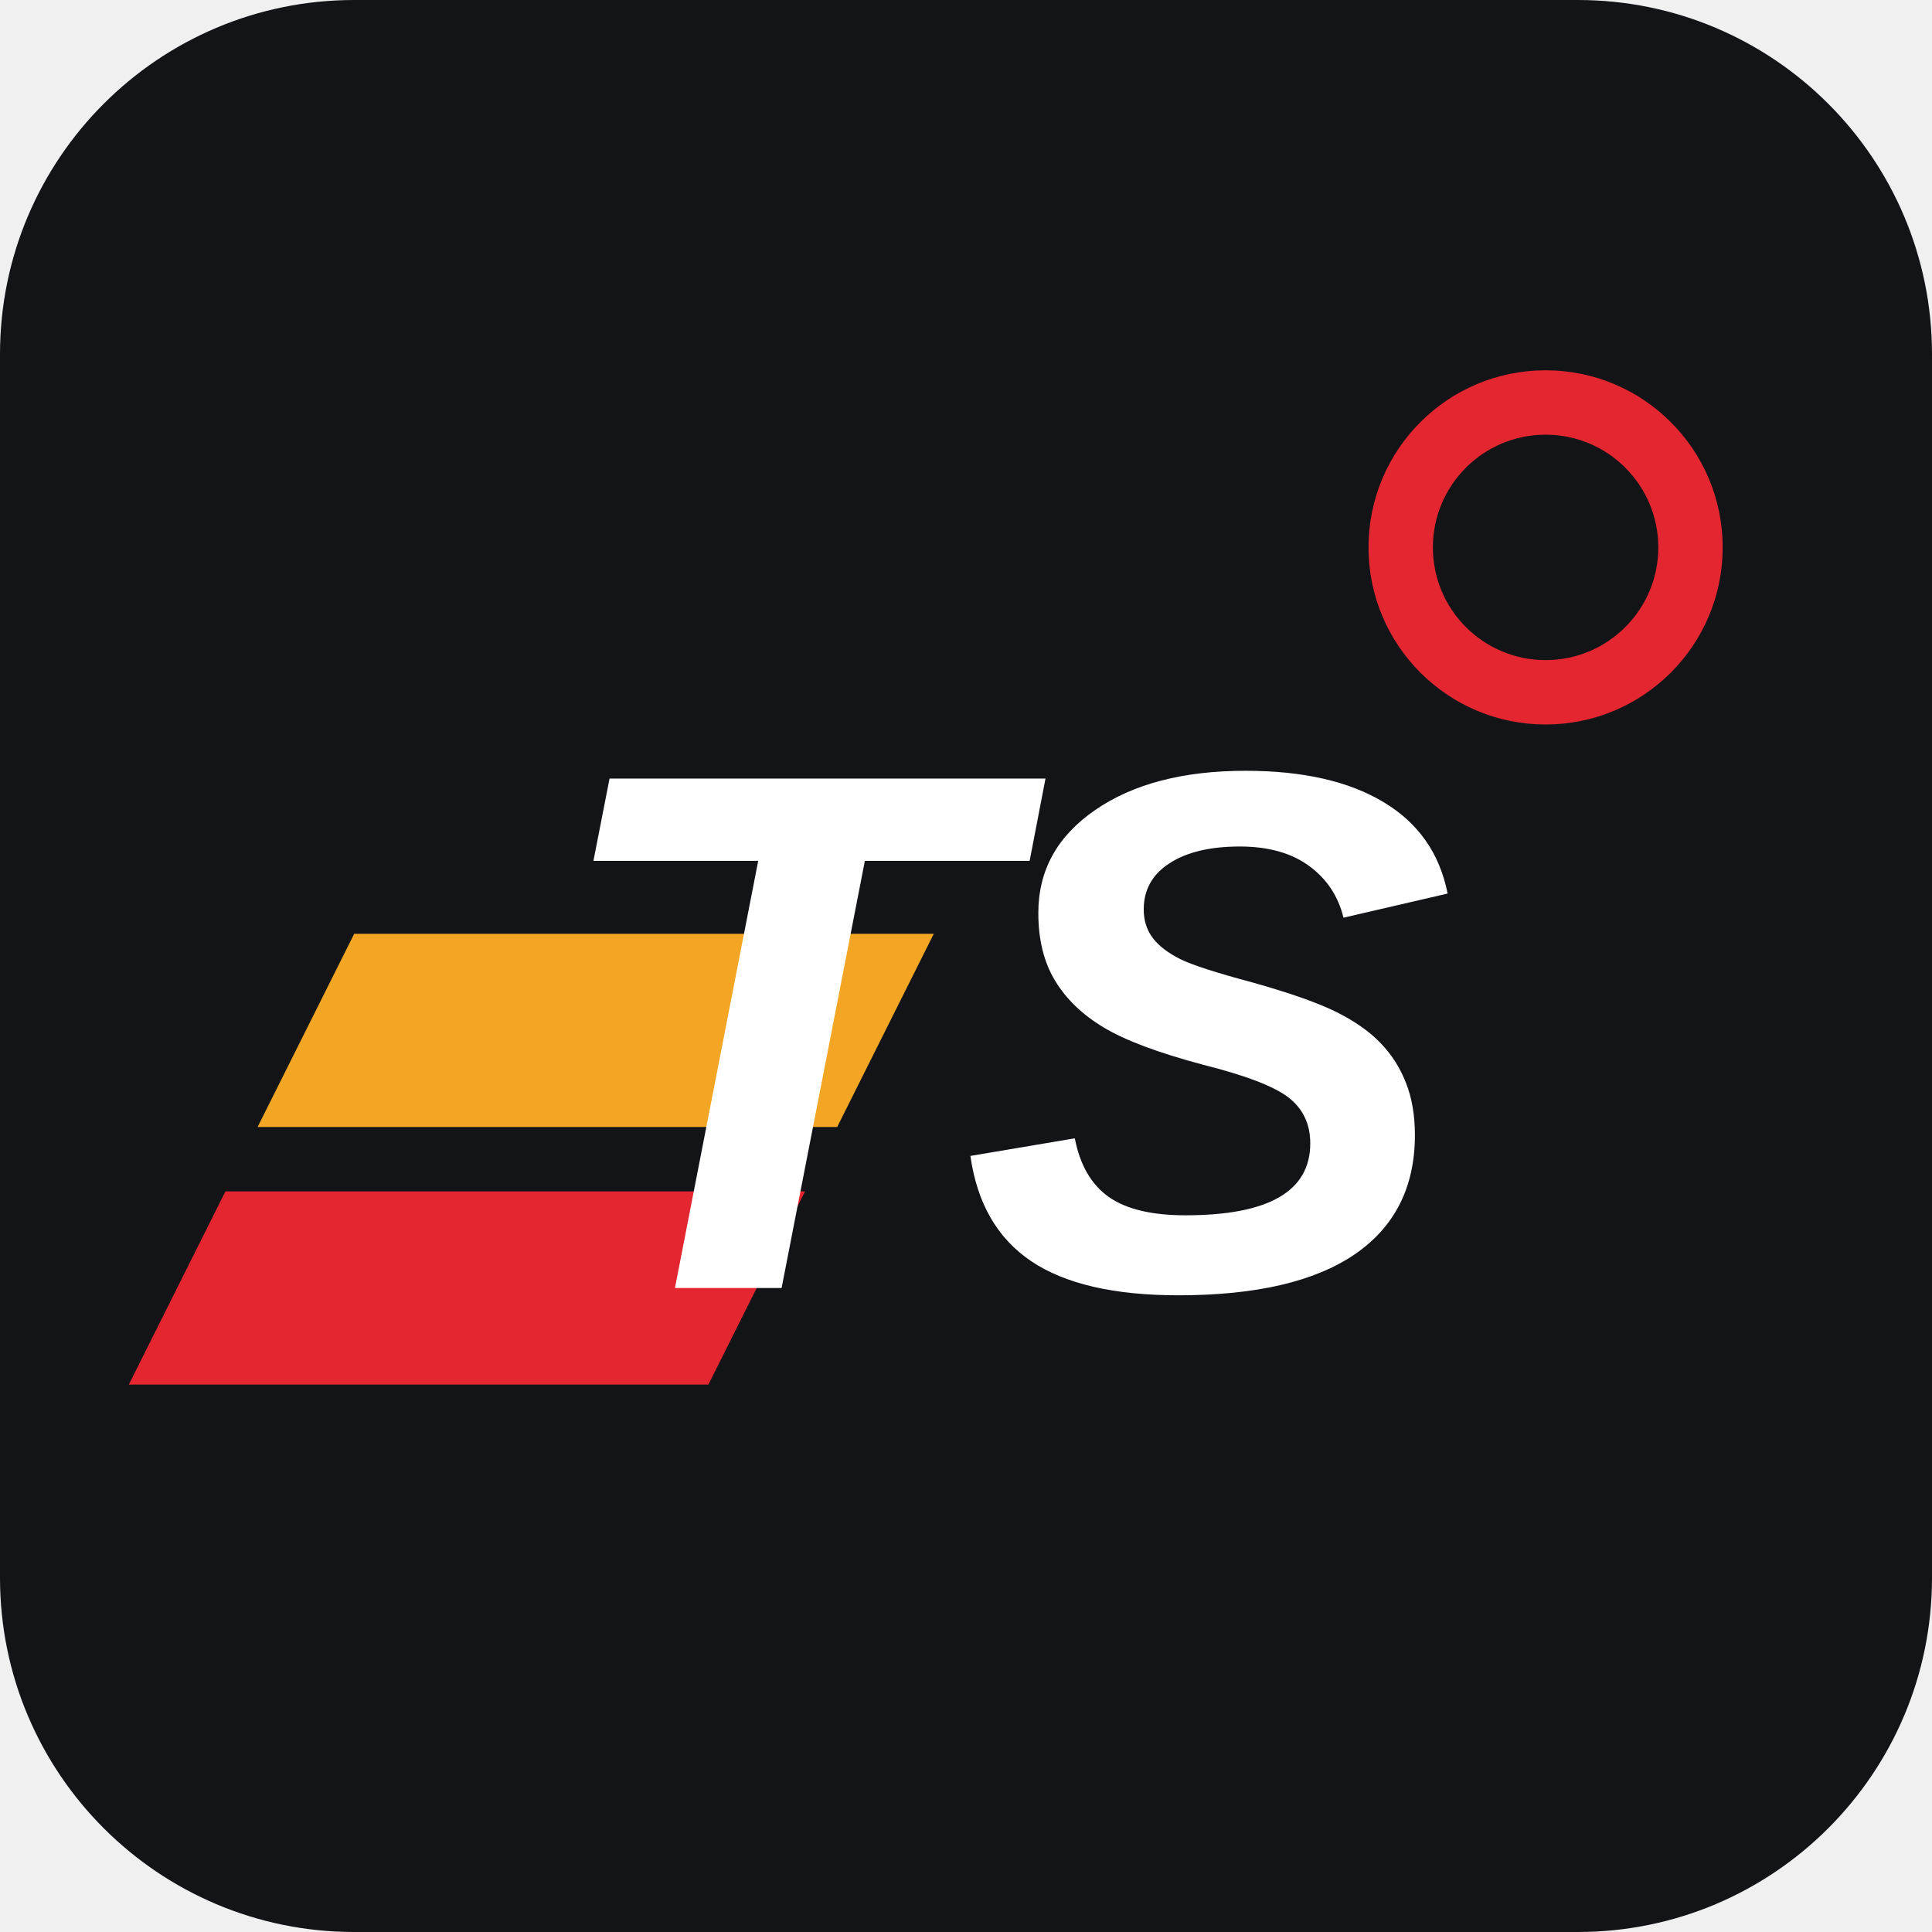
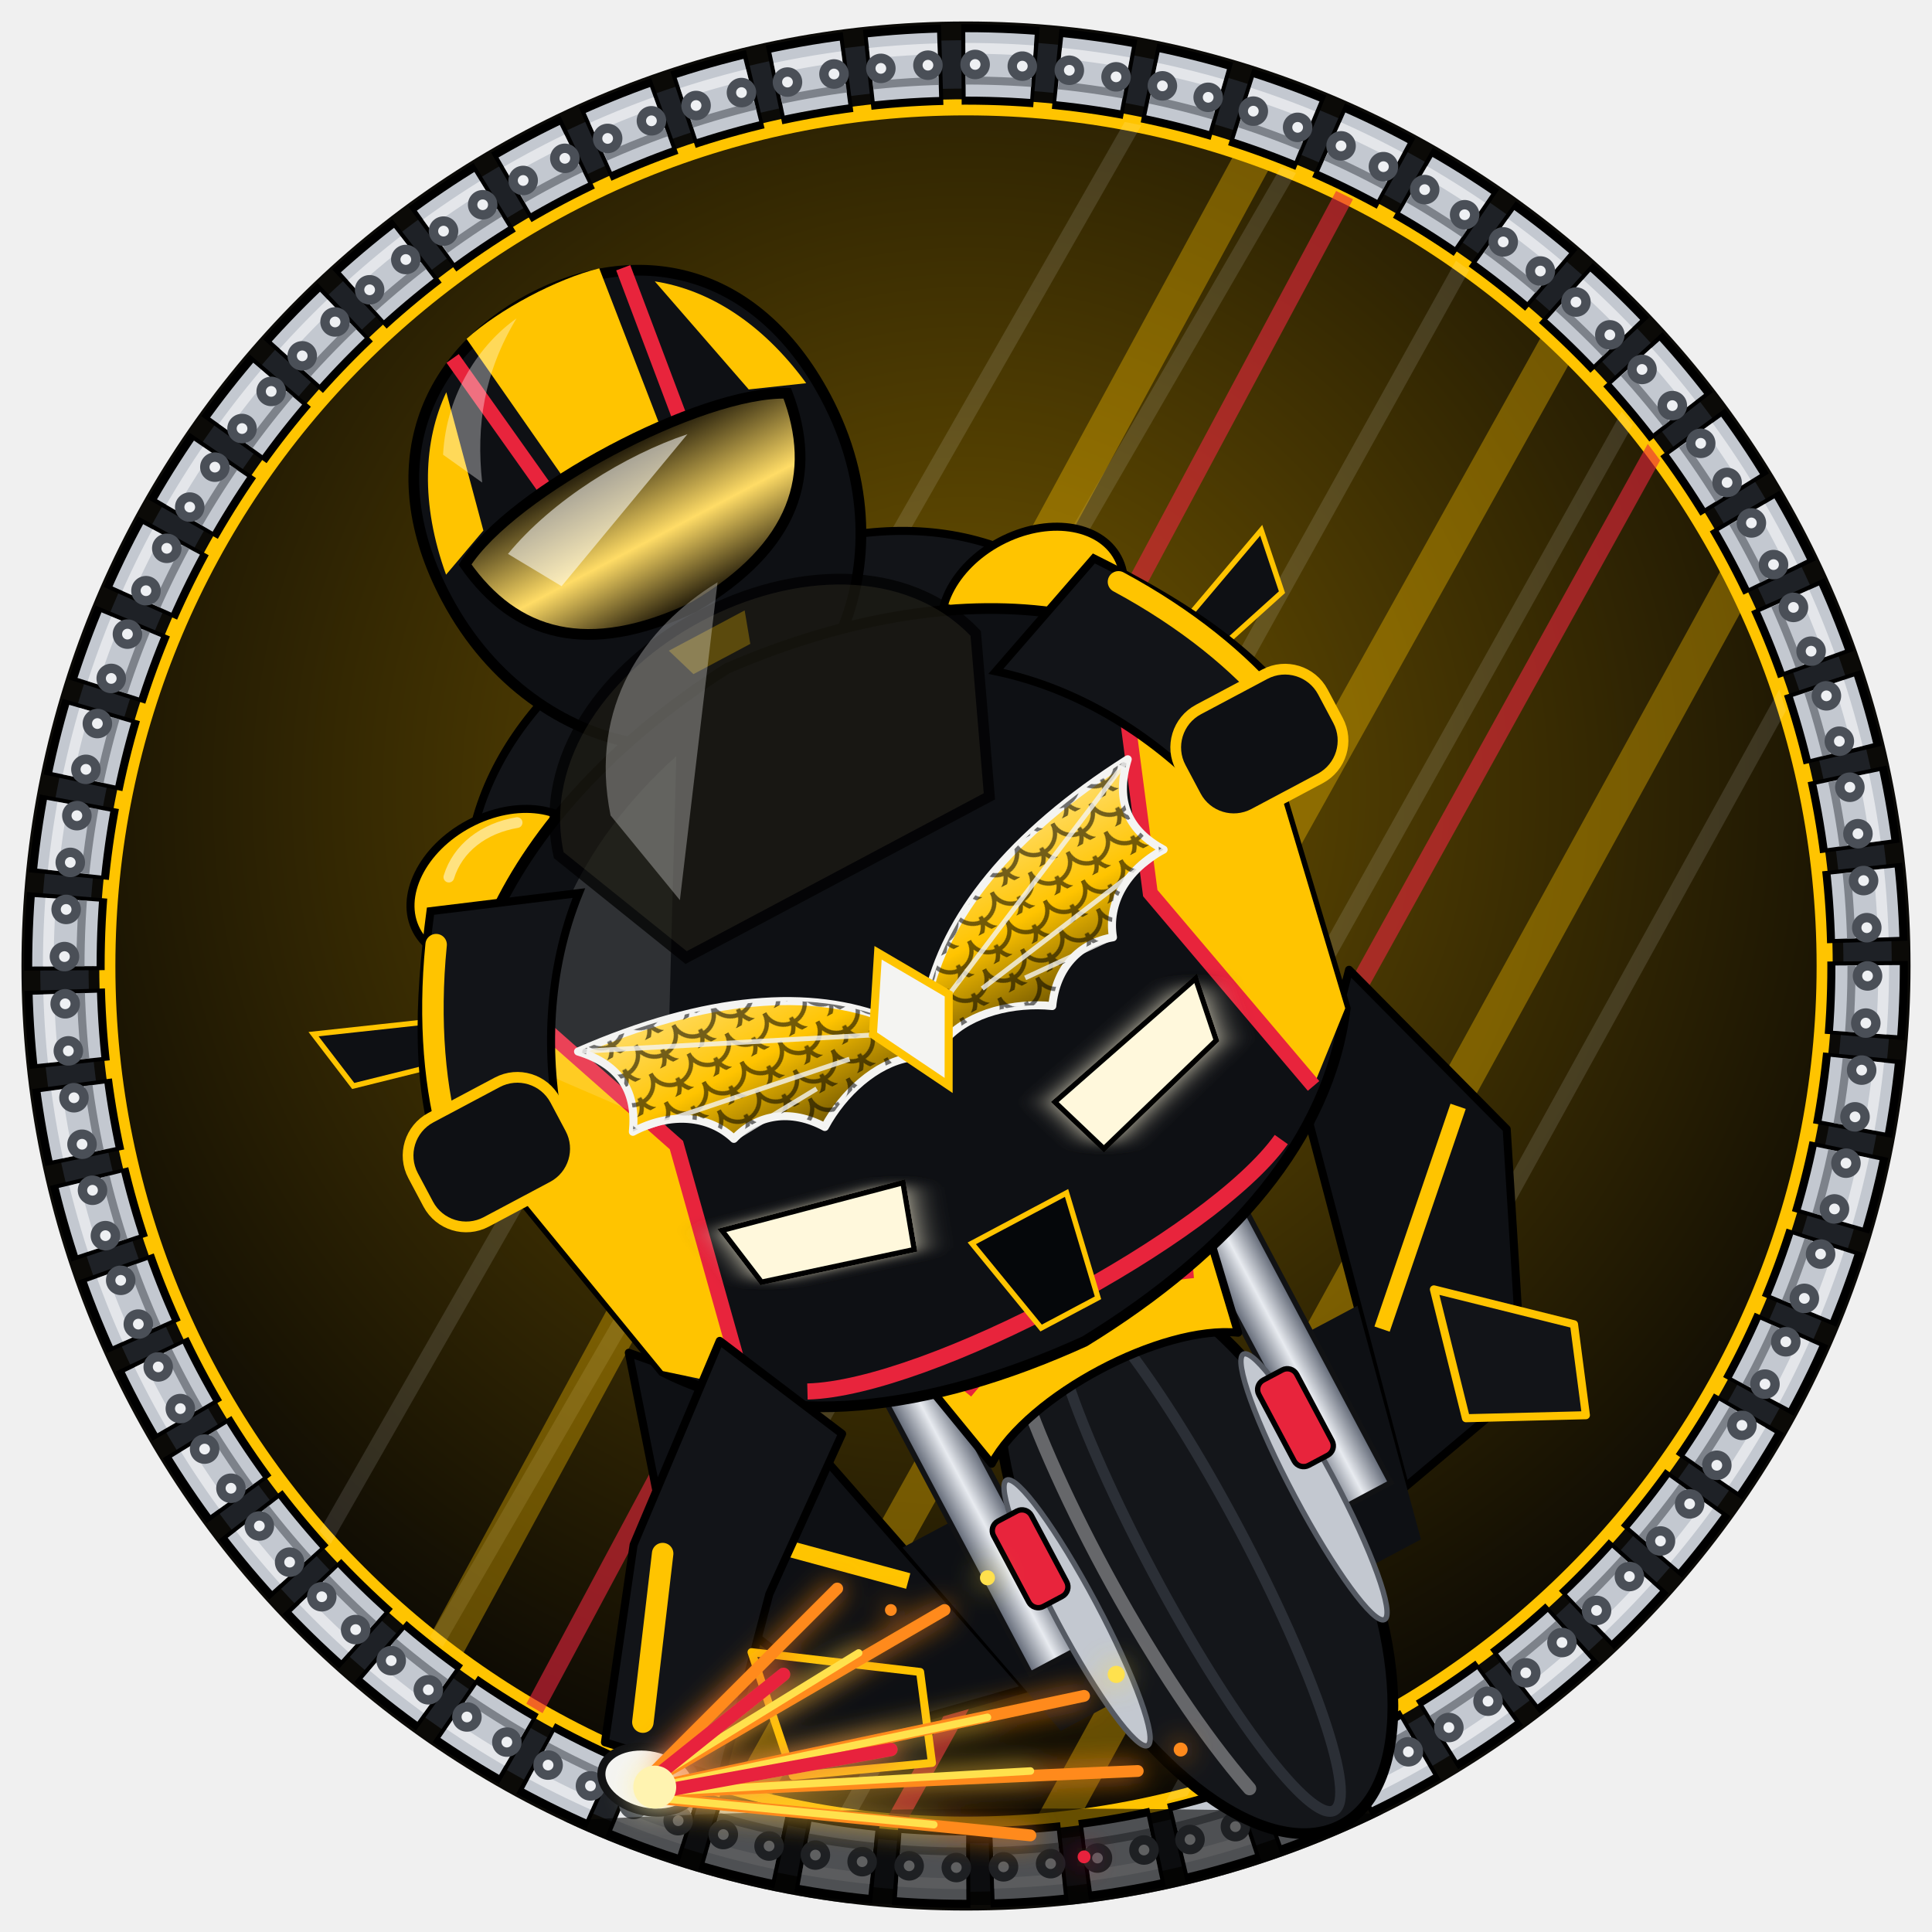
- <svg xmlns="http://www.w3.org/2000/svg" viewBox="0 0 120 120">
-   <rect width="120" height="120" rx="22" fill="#121418" />
-   <path d="M14 74 L50 74 L44 86 L8 86 Z" fill="#e3262f" />
-   <path d="M22 58 L58 58 L52 70 L16 70 Z" fill="#f5a524" />
-   <text x="62" y="80" font-family="Arial Black,Arial,sans-serif" font-weight="900" font-style="italic" font-size="46" fill="#fff" text-anchor="middle" letter-spacing="-2">TS</text>
-   <circle cx="96" cy="34" r="9" fill="none" stroke="#e3262f" stroke-width="4" />
+ <svg xmlns="http://www.w3.org/2000/svg" viewBox="30 40 360 360" role="img" aria-label="Moto Speed: piloto en moto deportiva con emblema de alas de dragón">
+   <defs>
+     <linearGradient id="vg" x1="0" y1="0" x2="0" y2="1">
+       <stop offset="0" stop-color="#1A1406" />
+       <stop offset="0.55" stop-color="#FFDC66" />
+       <stop offset="1" stop-color="#1A1406" />
+     </linearGradient>
+     <linearGradient id="wgr" x1="0" y1="0" x2="0" y2="1">
+       <stop offset="0" stop-color="#FFDC66" />
+       <stop offset="0.5" stop-color="#FFC400" />
+       <stop offset="1" stop-color="#735800" />
+     </linearGradient>
+     <linearGradient id="fk" x1="0" y1="0" x2="1" y2="0">
+       <stop offset="0" stop-color="#5B6270" />
+       <stop offset="0.5" stop-color="#E8EBF0" />
+       <stop offset="1" stop-color="#5B6270" />
+     </linearGradient>
+     <radialGradient id="bgc" cx="0.5" cy="0.4" r="0.6">
+       <stop offset="0" stop-color="#735800" />
+       <stop offset="1" stop-color="#0A0804" />
+     </radialGradient>
+     <pattern id="sc" width="8" height="6" patternUnits="userSpaceOnUse">
+       <path d="M0 0 A4 4 0 0 0 8 0 M-4 3 A4 4 0 0 0 4 3 M4 3 A4 4 0 0 0 12 3 M0 6 A4 4 0 0 0 8 6" fill="none" stroke="rgba(0,0,0,0.55)" stroke-width="0.8" />
+     </pattern>
+     <filter id="gl" x="-1" y="-1" width="3" height="3">
+       <feGaussianBlur stdDeviation="2.5" result="b" />
+       <feMerge>
+         <feMergeNode in="b" />
+         <feMergeNode in="SourceGraphic" />
+       </feMerge>
+     </filter>
+     <clipPath id="cc">
+       <circle cx="210" cy="220" r="160" />
+     </clipPath>
+     <clipPath id="todo">
+       <circle cx="210" cy="220" r="176" />
+     </clipPath>
+   </defs>
+   <g clip-path="url(#todo)">
+     <circle cx="210" cy="220" r="176" fill="#0B0A07" />
+     <circle cx="210" cy="220" r="160" fill="url(#bgc)" stroke="#FFC400" stroke-width="3" />
+     <g clip-path="url(#cc)" stroke-linecap="round">
+       <path d="M330 40 L130 400 M360 70 L170 410 M300 20 L80 400 M390 120 L230 410 M260 30 L60 380" stroke="#FFFFFF" stroke-width="3" opacity="0.12" />
+       <path d="M345 60 L150 410 M285 30 L95 380 M380 100 L210 410" stroke="#FFC400" stroke-width="7" opacity="0.35" />
+       <path d="M366 74 L180 410 M300 40 L118 380" stroke="#E8243C" stroke-width="3.5" opacity="0.6" />
+     </g>
+     <circle cx="210" cy="220" r="168" fill="none" stroke="#1E2126" stroke-width="9" />
+     <circle cx="210" cy="220" r="168" fill="none" stroke="#000000" stroke-width="15" stroke-dasharray="14 3.593" stroke-dashoffset="0.75" />
+     <circle cx="210" cy="220" r="168" fill="none" stroke="#C3C8D0" stroke-width="12" stroke-dasharray="12.5 5.093" />
+     <circle cx="210" cy="220" r="171" fill="none" stroke="#FFFFFF" stroke-width="2" stroke-dasharray="12.72 5.187" opacity="0.55" />
+     <circle cx="210" cy="220" r="165" fill="none" stroke="#6B7078" stroke-width="1.5" stroke-dasharray="12.28 5" opacity="0.8" />
+     <circle cx="210" cy="220" r="168" fill="none" stroke="#4A4F57" stroke-width="5.5" stroke-dasharray="0 8.796" stroke-dashoffset="-1.85" stroke-linecap="round" />
+     <circle cx="210" cy="220" r="168" fill="none" stroke="#EEF0F3" stroke-width="2" stroke-dasharray="0 8.796" stroke-dashoffset="-1.85" stroke-linecap="round" />
+     <ellipse cx="225" cy="386" rx="135" ry="9" fill="#000000" opacity="0.6" />
+     <g transform="translate(80 0) rotate(-28 200 380)">
+       <path d="M124 240 L144 262 L160 330 L132 324 L112 280 Z" fill="#0E1014" stroke="#000000" stroke-width="1.5" stroke-linejoin="round" />
+       <path d="M118 272 L150 302" stroke="#FFC400" stroke-width="3" />
+       <path d="M276 240 L256 262 L240 330 L268 324 L288 280 Z" fill="#0E1014" stroke="#000000" stroke-width="1.5" stroke-linejoin="round" />
+       <path d="M282 272 L250 302" stroke="#FFC400" stroke-width="3" />
+       <path d="M262 300 L282 318 L276 334 L256 324 Z" fill="#121418" stroke="#FFC400" stroke-width="1.5" stroke-linejoin="round" />
+       <path d="M134 158 C144 130 170 120 200 120 C230 120 256 130 266 158 L256 176 L144 176 Z" fill="#121418" stroke="#000000" stroke-width="1.5" />
+       <path d="M192 120 L208 120 L205 150 L195 150 Z" fill="#FFC400" />
+       <ellipse cx="144" cy="152" rx="18" ry="13" fill="#FFC400" stroke="#000000" stroke-width="1.5" />
+       <ellipse cx="256" cy="152" rx="18" ry="13" fill="#FFC400" stroke="#000000" stroke-width="1.5" />
+       <path d="M136 146 C140 142 146 141 152 143" stroke="#FFFFFF" stroke-width="2" fill="none" opacity="0.5" stroke-linecap="round" />
+       <path d="M160 100 C160 72 178 58 200 58 C222 58 240 72 240 100 C240 118 232 132 222 140 L178 140 C168 132 160 118 160 100 Z" fill="#0E1014" stroke="#000000" stroke-width="2" />
+       <path d="M186 59 C194 57 206 57 214 59 L210 92 L190 92 Z" fill="#FFC400" />
+       <path d="M182 61 L186 92 M218 61 L214 92" stroke="#E8243C" stroke-width="2.8" />
+       <path d="M162 96 C164 82 170 72 178 66 L172 92 Z" fill="#FFC400" />
+       <path d="M238 96 C236 82 230 72 222 66 L228 92 Z" fill="#FFC400" />
+       <path d="M172 76 C178 66 188 61 196 60 C186 66 180 74 176 84 Z" fill="#FFFFFF" opacity="0.35" />
+       <path d="M166 96 C180 88 220 88 234 96 C232 112 222 122 200 123 C178 122 168 112 166 96 Z" fill="url(#vg)" stroke="#000000" stroke-width="2" />
+       <path d="M174 98 C186 93 202 92 214 94 L180 108 Z" fill="#FFFFFF" opacity="0.55" />
+       <path d="M192 128 L208 128 L206 134 L194 134 Z" fill="#FFC400" />
+       <path d="M152 296 L248 296 L238 340 L162 340 Z" fill="#0E1014" />
+       <rect x="162" y="236" width="11" height="92" fill="url(#fk)" stroke="#111214" stroke-width="1" />
+       <rect x="227" y="236" width="11" height="92" fill="url(#fk)" stroke="#111214" stroke-width="1" />
+       <ellipse cx="200" cy="322" rx="28" ry="58" fill="#14161A" stroke="#000000" stroke-width="2" />
+       <ellipse cx="200" cy="322" rx="9" ry="55" fill="none" stroke="#2B2F36" stroke-width="2" />
+       <path d="M186 278 C182 300 182 340 188 366" stroke="#FFFFFF" stroke-width="2.5" fill="none" opacity="0.35" stroke-linecap="round" />
+       <ellipse cx="175" cy="322" rx="4" ry="28" fill="#C3C8D0" stroke="#555A63" stroke-width="1" />
+       <ellipse cx="225" cy="322" rx="4" ry="28" fill="#C3C8D0" stroke="#555A63" stroke-width="1" />
+       <rect x="168" y="300" width="8" height="18" rx="2" fill="#E8243C" stroke="#000000" stroke-width="1" />
+       <rect x="224" y="300" width="8" height="18" rx="2" fill="#E8243C" stroke="#000000" stroke-width="1" />
+       <path d="M170 270 C178 254 222 254 230 270 L226 290 C214 282 186 282 174 290 Z" fill="#FFC400" stroke="#000000" stroke-width="1.5" stroke-linejoin="round" />
+       <path d="M176 276 C190 270 210 270 224 276" stroke="#E8243C" stroke-width="2.5" fill="none" />
+       <path d="M118 196 C118 166 150 140 200 136 C250 140 282 166 282 196 L272 246 C258 266 232 276 200 278 C168 276 142 266 128 246 Z" fill="#0E1014" stroke="#000000" stroke-width="2" />
+       <path d="M118 196 C118 180 124 170 132 162 L150 210 L140 256 L128 246 Z" fill="#FFC400" />
+       <path d="M282 196 C282 180 276 170 268 162 L250 210 L260 256 L272 246 Z" fill="#FFC400" />
+       <path d="M132 162 L150 210 L140 256 M268 162 L250 210 L260 256" stroke="#E8243C" stroke-width="2.8" fill="none" />
+       <path d="M134 186 C142 166 160 152 184 146 L150 206 Z" fill="#FFFFFF" opacity="0.14" />
+       <path d="M150 262 C170 272 230 272 250 262" stroke="#E8243C" stroke-width="3" fill="none" />
+       <path d="M150 228 L184 236 L180 248 L152 240 Z M250 228 L216 236 L220 248 L248 240 Z" fill="#FFF8DC" stroke="#000000" stroke-width="1" filter="url(#gl)" />
+       <path d="M190 252 L210 252 L206 272 L194 272 Z" fill="#05070A" stroke="#FFC400" stroke-width="1" />
+       <g transform="translate(0 4)">
+         <path d="M204 204 C214 192 232 184 258 182 C252 188 252 194 256 200 C248 200 242 204 240 210 C234 208 228 210 224 216 C218 212 210 210 204 212 Z" fill="url(#wgr)" stroke="#F4F4F2" stroke-width="1.5" stroke-linejoin="round" />
+         <path d="M204 204 C214 192 232 184 258 182 C252 188 252 194 256 200 C248 200 242 204 240 210 C234 208 228 210 224 216 C218 212 210 210 204 212 Z" fill="url(#sc)" />
+         <path d="M206 206 L258 182 M214 207 L256 200 M222 209 L240 210" stroke="#F4F4F2" stroke-width="0.9" opacity="0.8" fill="none" />
+         <g transform="translate(400 0) scale(-1 1)">
+           <path d="M204 204 C214 192 232 184 258 182 C252 188 252 194 256 200 C248 200 242 204 240 210 C234 208 228 210 224 216 C218 212 210 210 204 212 Z" fill="url(#wgr)" stroke="#F4F4F2" stroke-width="1.5" stroke-linejoin="round" />
+           <path d="M204 204 C214 192 232 184 258 182 C252 188 252 194 256 200 C248 200 242 204 240 210 C234 208 228 210 224 216 C218 212 210 210 204 212 Z" fill="url(#sc)" />
+           <path d="M206 206 L258 182 M214 207 L256 200 M222 209 L240 210" stroke="#F4F4F2" stroke-width="0.9" opacity="0.8" fill="none" />
+         </g>
+         <path d="M200 192 L208 205 L200 220 L192 205 Z" fill="#F4F4F2" stroke="#FFC400" stroke-width="1.5" />
+       </g>
+       <path d="M156 152 C166 116 234 116 244 152 L232 180 L168 180 Z" fill="#1C1A12" opacity="0.72" stroke="#000000" stroke-width="2" />
+       <path d="M168 150 C174 130 190 122 206 121 L172 170 Z" fill="#FFFFFF" opacity="0.3" />
+       <path d="M120 168 L100 160 L102 172 L118 176 Z M280 168 L300 160 L298 172 L282 176 Z" fill="#0E1014" stroke="#FFC400" stroke-width="1" />
+       <path d="M130 150 C120 164 112 178 110 192 L132 198 C136 184 144 170 156 160 Z" fill="#121418" stroke="#000000" stroke-width="1.5" />
+       <path d="M128 156 C120 168 115 180 113 190" stroke="#FFC400" stroke-width="4" fill="none" stroke-linecap="round" />
+       <path d="M270 150 C280 164 288 178 290 192 L268 198 C264 184 256 170 244 160 Z" fill="#121418" stroke="#000000" stroke-width="1.5" />
+       <path d="M272 156 C280 168 285 180 287 190" stroke="#FFC400" stroke-width="4" fill="none" stroke-linecap="round" />
+       <rect x="104" y="184" width="30" height="22" rx="8" fill="#0E1014" stroke="#FFC400" stroke-width="2" />
+       <rect x="266" y="184" width="30" height="22" rx="8" fill="#0E1014" stroke="#FFC400" stroke-width="2" />
+       <path d="M140 246 L108 272 L86 302 L102 318 L126 292 L152 272 Z" fill="#121418" stroke="#000000" stroke-width="1.5" stroke-linejoin="round" />
+       <path d="M112 276 L94 302" stroke="#FFC400" stroke-width="4" stroke-linecap="round" />
+       <ellipse cx="90" cy="312" rx="9" ry="6" fill="#F4F4F2" stroke="#111214" stroke-width="1.5" transform="rotate(40 90 312)" />
+       <path d="M118 300 L144 318 L138 334 L114 324 Z" fill="#0E1014" stroke="#FFC400" stroke-width="1.5" stroke-linejoin="round" />
+     </g>
+     <g filter="url(#gl)" stroke-linecap="round">
+       <path d="M152 373 L232 356 M152 374 L242 370 M151 372 L206 340 M152 375 L222 382 M151 371 L186 336" stroke="#FF8A1F" stroke-width="2.2" />
+       <path d="M152 373 L214 360 M152 374 L222 370 M151 372 L190 348 M152 375 L204 380" stroke="#FFE14D" stroke-width="1.4" />
+       <path d="M152 374 L196 366 M151 372 L176 352" stroke="#E8243C" stroke-width="2.5" />
+       <circle cx="238" cy="352" r="1.6" fill="#FFE14D" />
+       <circle cx="250" cy="366" r="1.3" fill="#FF8A1F" />
+       <circle cx="214" cy="334" r="1.4" fill="#FFE14D" />
+       <circle cx="232" cy="386" r="1.2" fill="#E8243C" />
+       <circle cx="196" cy="340" r="1.1" fill="#FF8A1F" />
+       <circle cx="152" cy="373" r="4" fill="#FFF3B0" />
+     </g>
+   </g>
</svg>
